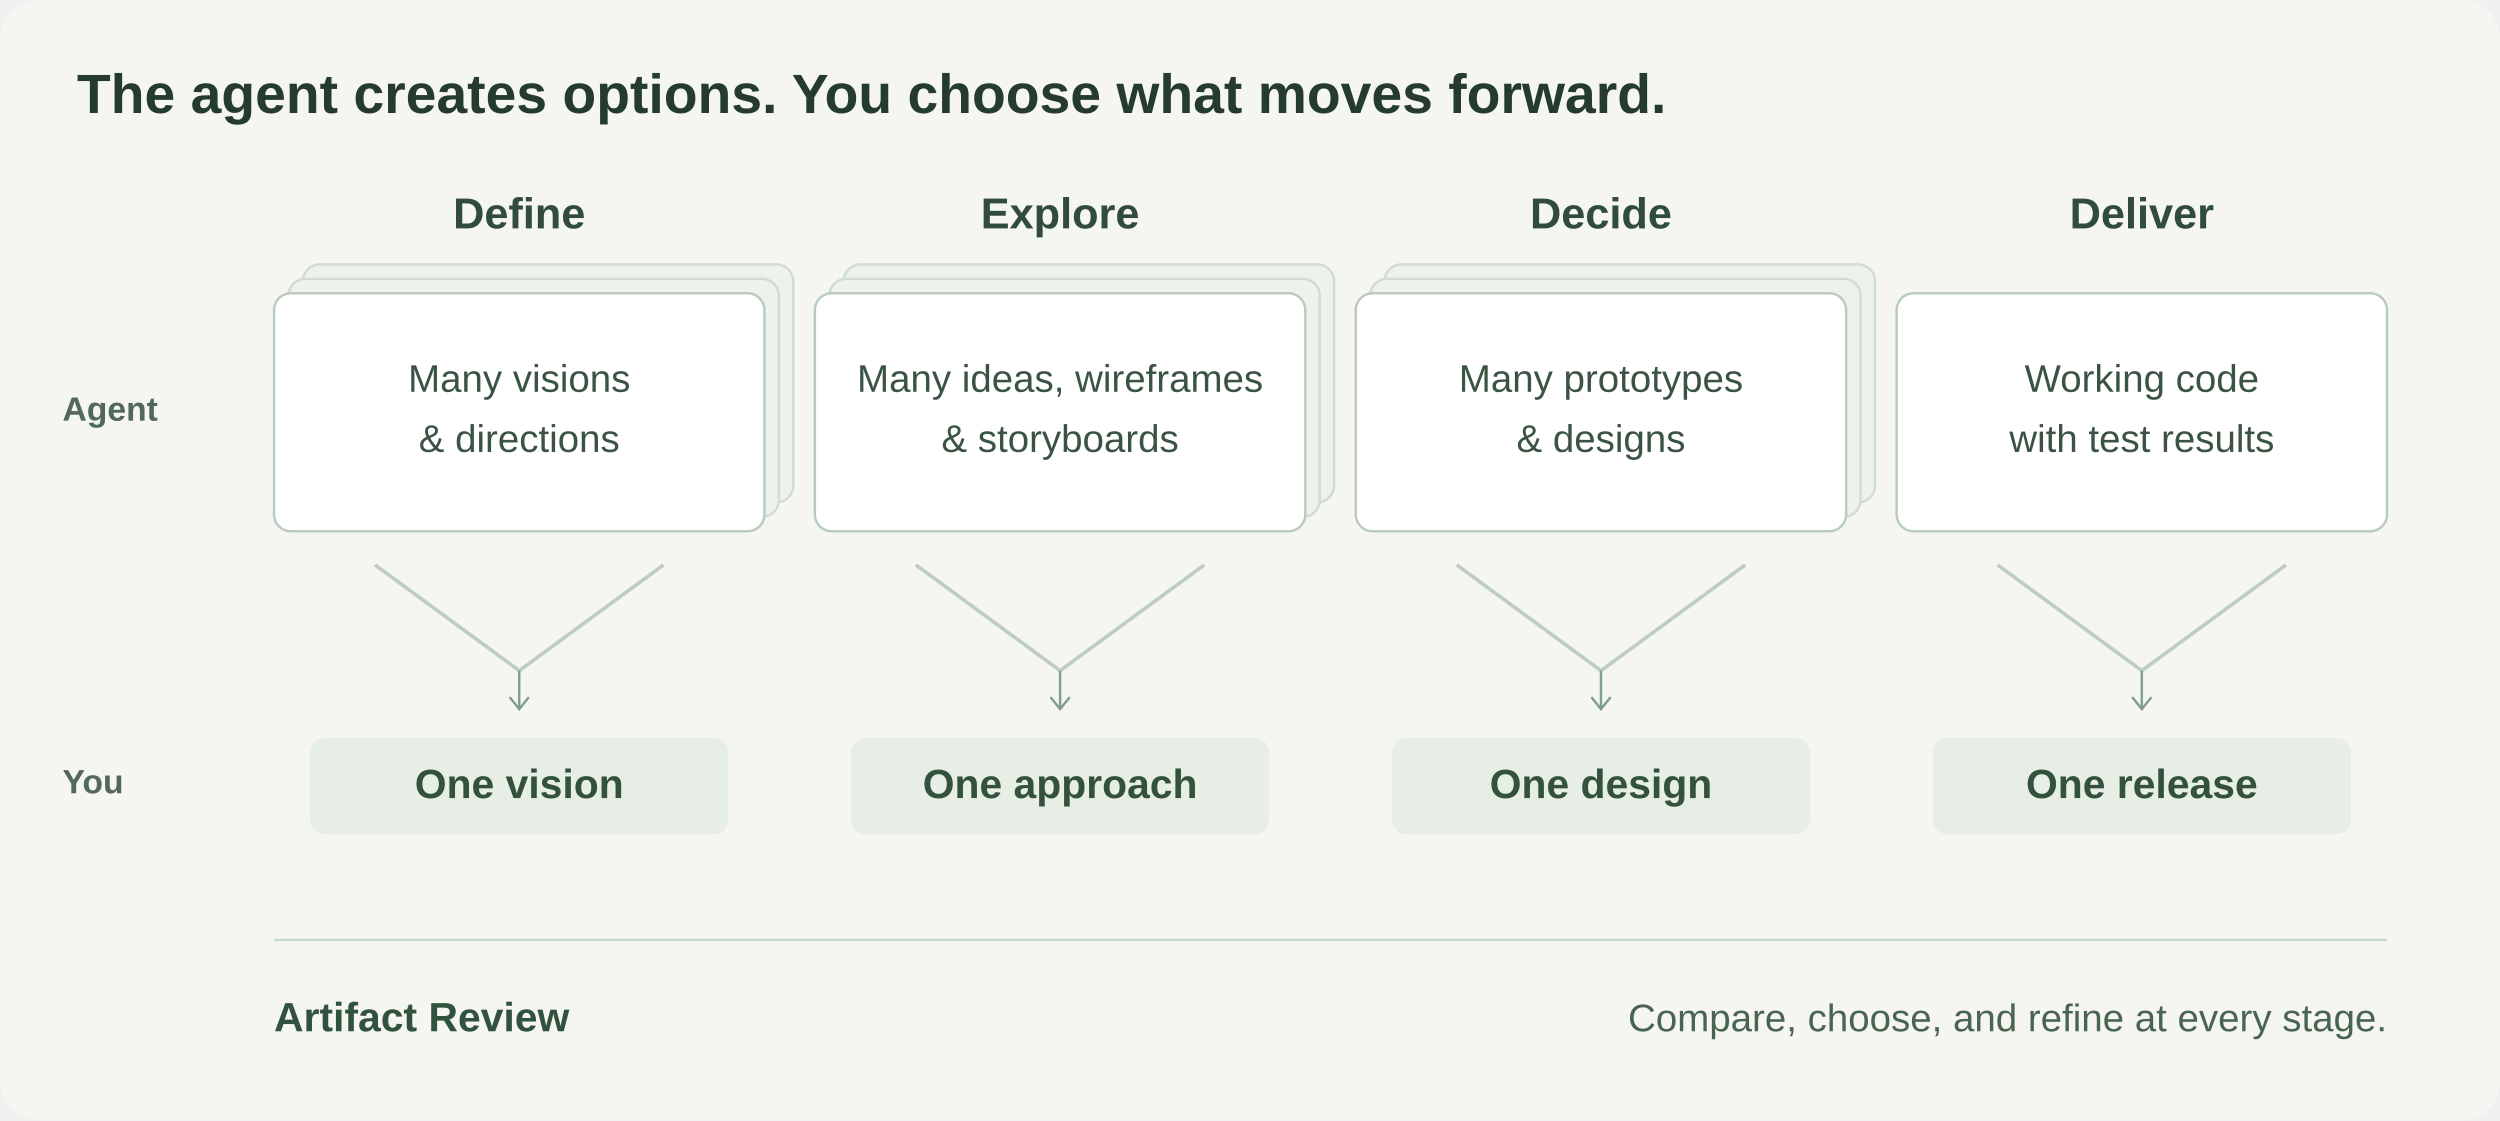
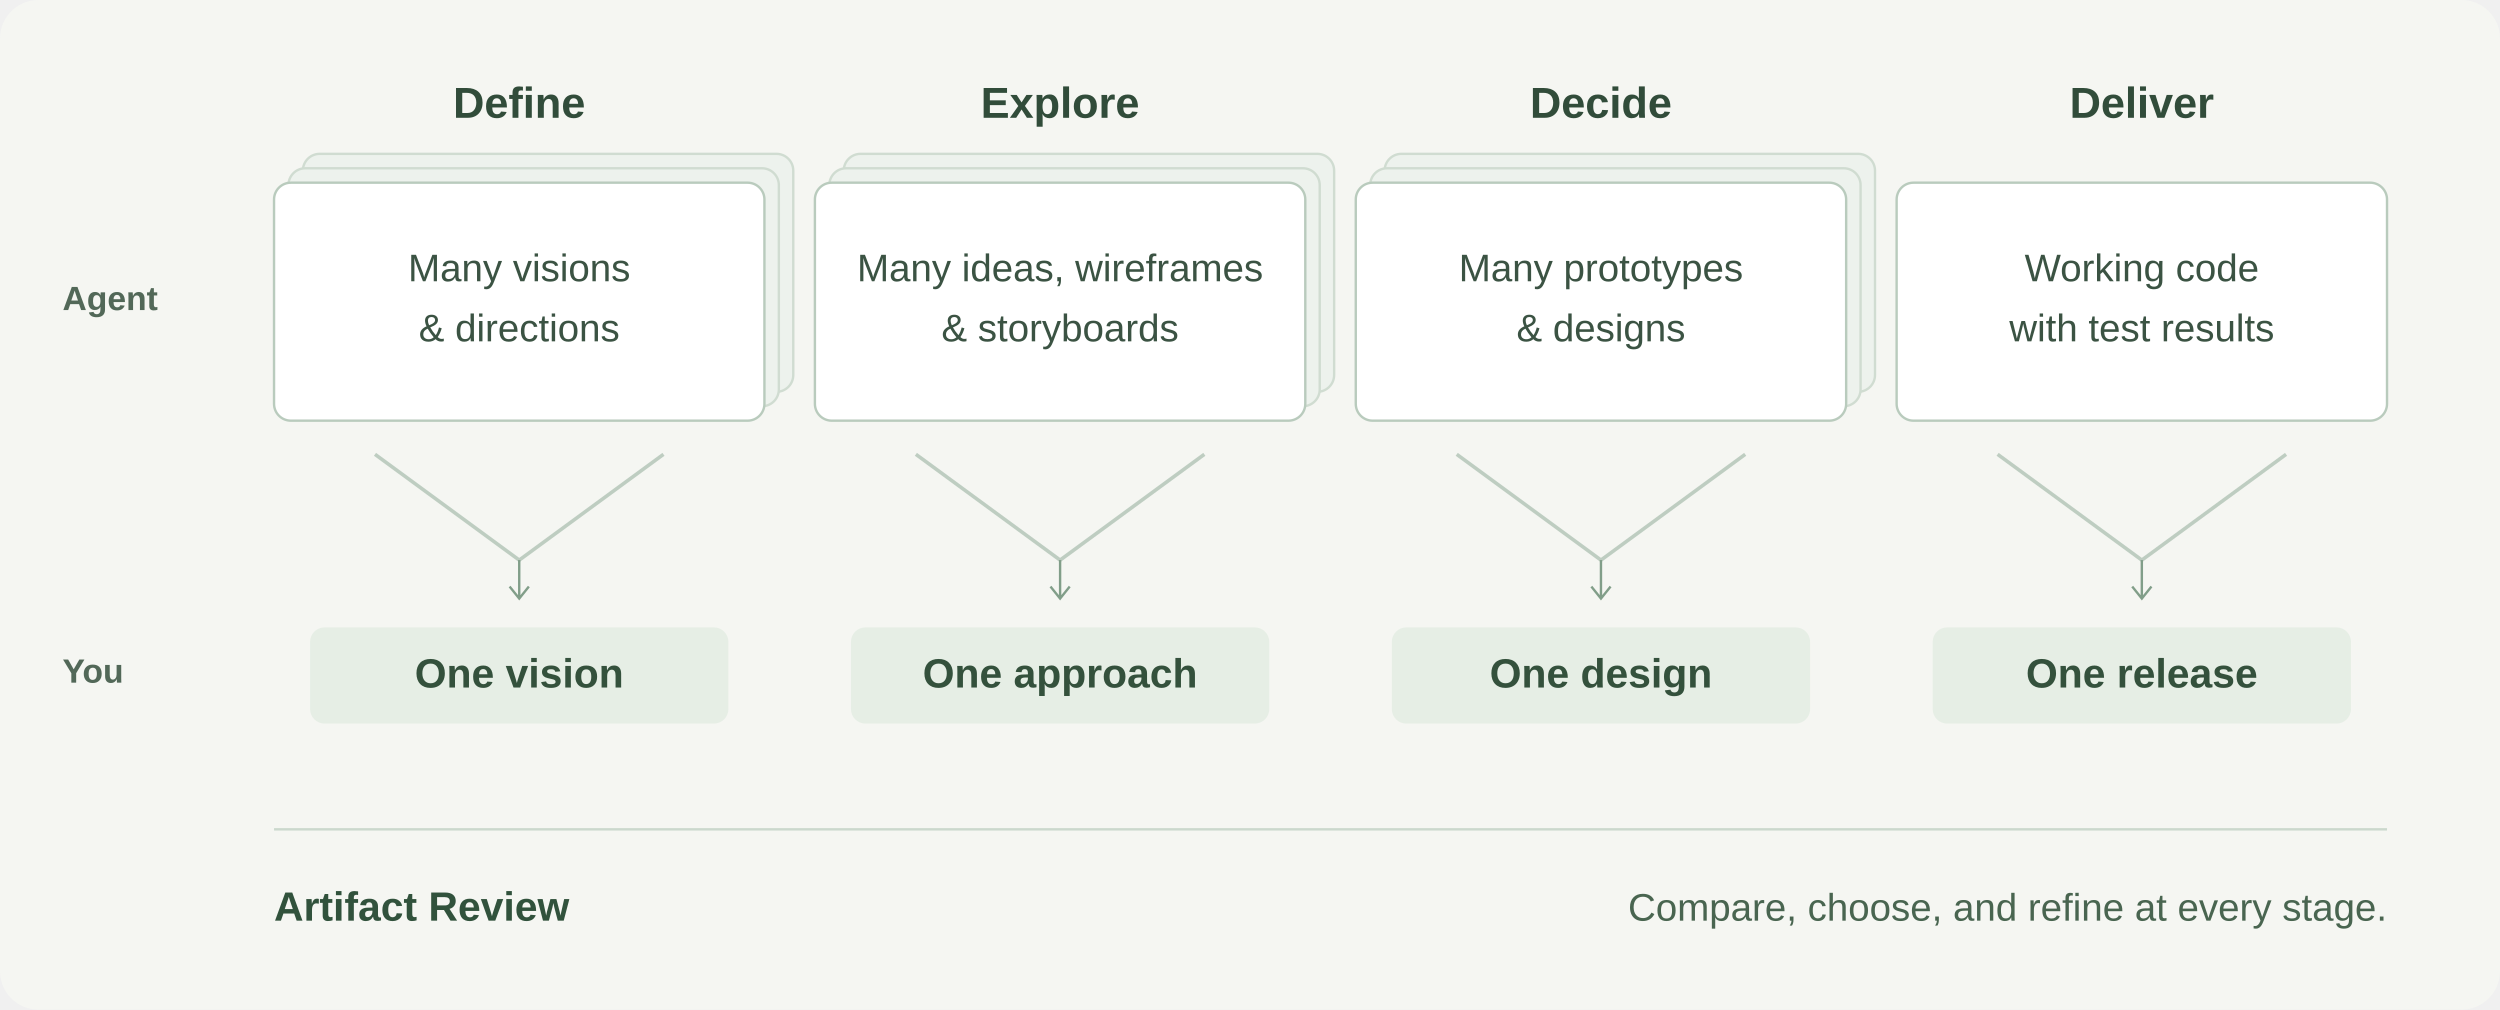
- <svg xmlns="http://www.w3.org/2000/svg" width="1040" height="466" viewBox="0 0 1040 466" role="img" aria-labelledby="title desc">
-   <rect width="1040" height="466" rx="16" fill="#f5f6f2" />
+ <svg xmlns="http://www.w3.org/2000/svg" width="1040" height="420" viewBox="0 46 1040 420" role="img" aria-labelledby="title desc">
+   <rect y="46" width="1040" height="420" rx="16" fill="#f5f6f2" />
  <g font-family="Arial,sans-serif">
-     <text x="32" y="47" font-size="23" font-weight="700" fill="#253b2e">The agent creates options. You choose what moves forward.</text>
    <text x="26" y="175" font-size="14" font-weight="700" fill="#526858">Agent</text>
    <text x="26" y="330" font-size="14" font-weight="700" fill="#526858">You</text>
    <text x="216" y="95" text-anchor="middle" font-size="18" font-weight="700" fill="#314c3a">Define</text>
    <rect x="126" y="110" width="204" height="99" rx="7" fill="#edf2ed" stroke="#d0dcd1" />
    <rect x="120" y="116" width="204" height="99" rx="7" fill="#edf2ed" stroke="#d0dcd1" />
    <rect x="114" y="122" width="204" height="99" rx="7" fill="white" stroke="#b9cbbd" />
    <text x="216" y="163" text-anchor="middle" font-size="16" fill="#3b5343">Many visions</text>
    <text x="216" y="188" text-anchor="middle" font-size="16" fill="#3b5343">&amp; directions</text>
    <path d="M156 235l60 44 60-44" fill="none" stroke="#becdc1" stroke-width="1.5" />
    <path d="M216 279v16m-4-5 4 5 4-5" stroke="#819e89" fill="none" />
    <rect x="129" y="307" width="174" height="40" rx="6" fill="#e6eee5" />
    <text x="216" y="332" text-anchor="middle" font-size="17" font-weight="700" fill="#34513c">One vision</text>
    <text x="441" y="95" text-anchor="middle" font-size="18" font-weight="700" fill="#314c3a">Explore</text>
    <rect x="351" y="110" width="204" height="99" rx="7" fill="#edf2ed" stroke="#d0dcd1" />
    <rect x="345" y="116" width="204" height="99" rx="7" fill="#edf2ed" stroke="#d0dcd1" />
    <rect x="339" y="122" width="204" height="99" rx="7" fill="white" stroke="#b9cbbd" />
    <text x="441" y="163" text-anchor="middle" font-size="16" fill="#3b5343">Many ideas, wireframes</text>
    <text x="441" y="188" text-anchor="middle" font-size="16" fill="#3b5343">&amp; storyboards</text>
    <path d="M381 235l60 44 60-44" fill="none" stroke="#becdc1" stroke-width="1.5" />
    <path d="M441 279v16m-4-5 4 5 4-5" stroke="#819e89" fill="none" />
    <rect x="354" y="307" width="174" height="40" rx="6" fill="#e6eee5" />
    <text x="441" y="332" text-anchor="middle" font-size="17" font-weight="700" fill="#34513c">One approach</text>
    <text x="666" y="95" text-anchor="middle" font-size="18" font-weight="700" fill="#314c3a">Decide</text>
    <rect x="576" y="110" width="204" height="99" rx="7" fill="#edf2ed" stroke="#d0dcd1" />
    <rect x="570" y="116" width="204" height="99" rx="7" fill="#edf2ed" stroke="#d0dcd1" />
    <rect x="564" y="122" width="204" height="99" rx="7" fill="white" stroke="#b9cbbd" />
    <text x="666" y="163" text-anchor="middle" font-size="16" fill="#3b5343">Many prototypes</text>
    <text x="666" y="188" text-anchor="middle" font-size="16" fill="#3b5343">&amp; designs</text>
    <path d="M606 235l60 44 60-44" fill="none" stroke="#becdc1" stroke-width="1.5" />
    <path d="M666 279v16m-4-5 4 5 4-5" stroke="#819e89" fill="none" />
    <rect x="579" y="307" width="174" height="40" rx="6" fill="#e6eee5" />
    <text x="666" y="332" text-anchor="middle" font-size="17" font-weight="700" fill="#34513c">One design</text>
    <text x="891" y="95" text-anchor="middle" font-size="18" font-weight="700" fill="#314c3a">Deliver</text>
    <rect x="789" y="122" width="204" height="99" rx="7" fill="white" stroke="#b9cbbd" />
    <text x="891" y="163" text-anchor="middle" font-size="16" fill="#3b5343">Working code</text>
    <text x="891" y="188" text-anchor="middle" font-size="16" fill="#3b5343">with test results</text>
    <path d="M831 235l60 44 60-44" fill="none" stroke="#becdc1" stroke-width="1.5" />
    <path d="M891 279v16m-4-5 4 5 4-5" stroke="#819e89" fill="none" />
    <rect x="804" y="307" width="174" height="40" rx="6" fill="#e6eee5" />
    <text x="891" y="332" text-anchor="middle" font-size="17" font-weight="700" fill="#34513c">One release</text>
    <path d="M114 391h879" stroke="#cbd8cd" />
    <text x="114" y="429" font-size="17" font-weight="700" fill="#31523c">Artifact Review</text>
    <text x="993" y="429" text-anchor="end" font-size="16" fill="#496550">Compare, choose, and refine at every stage.</text>
  </g>
</svg>
